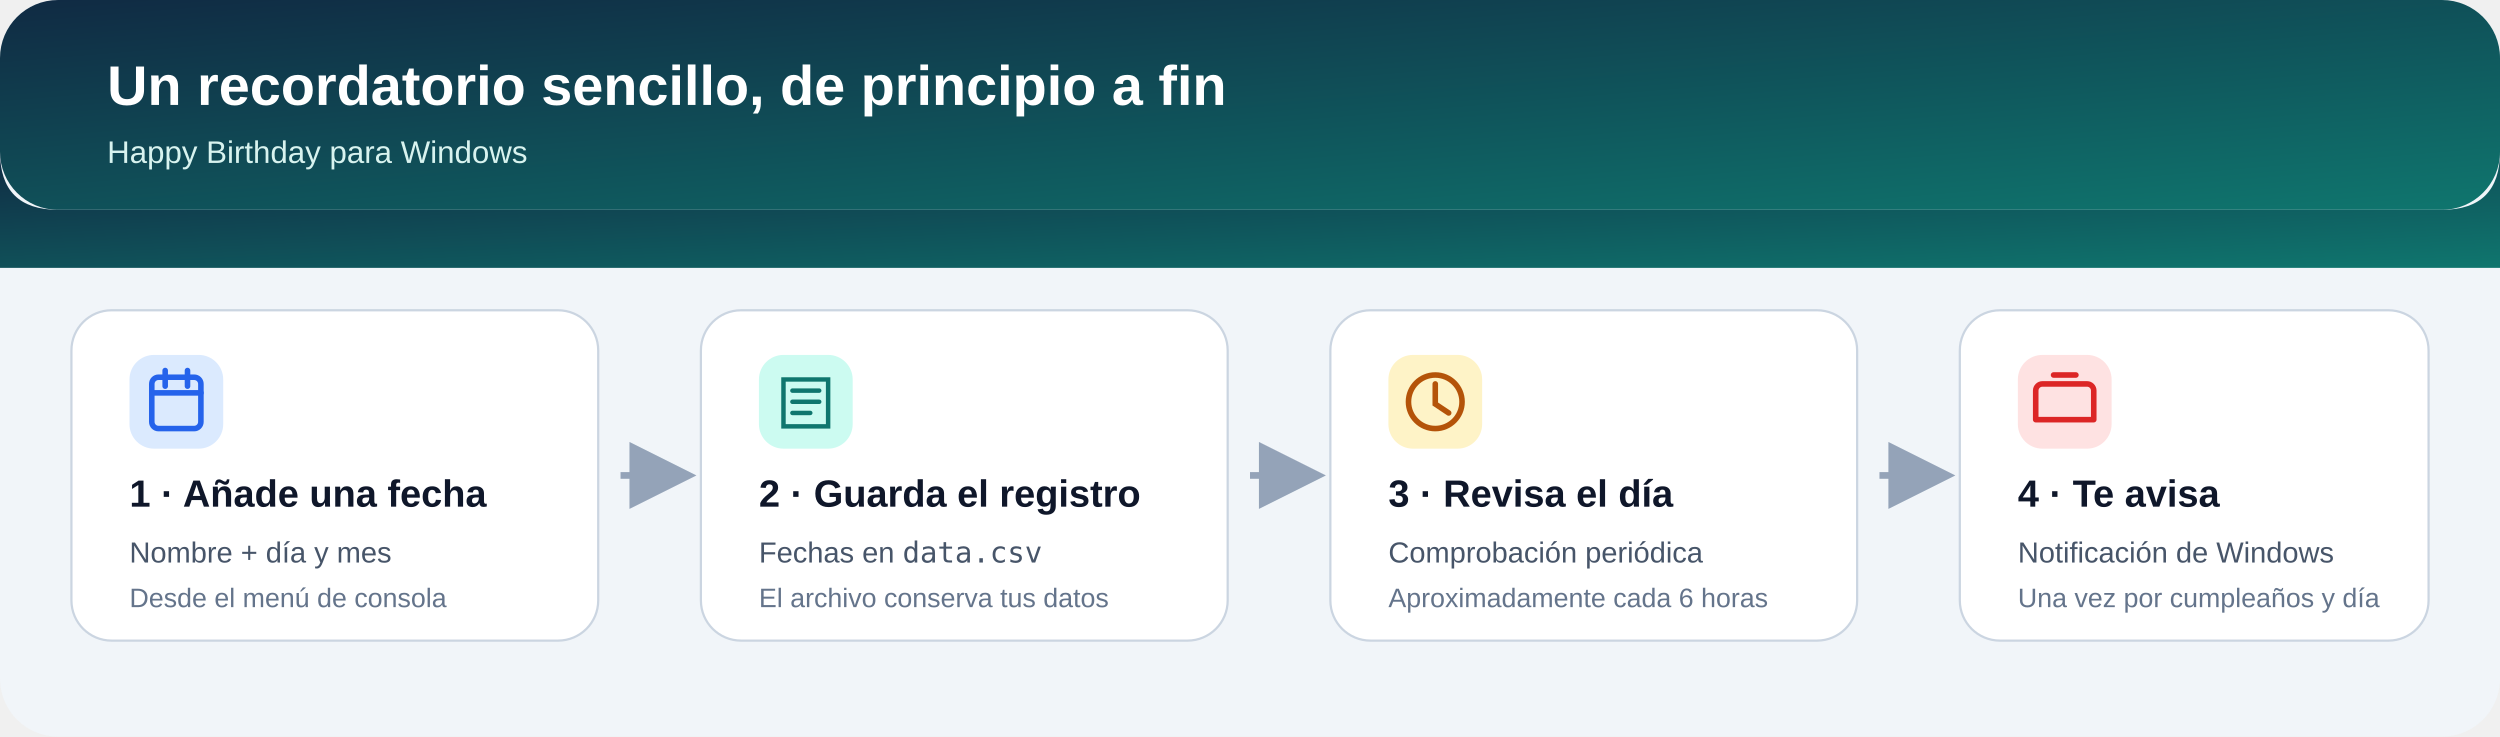
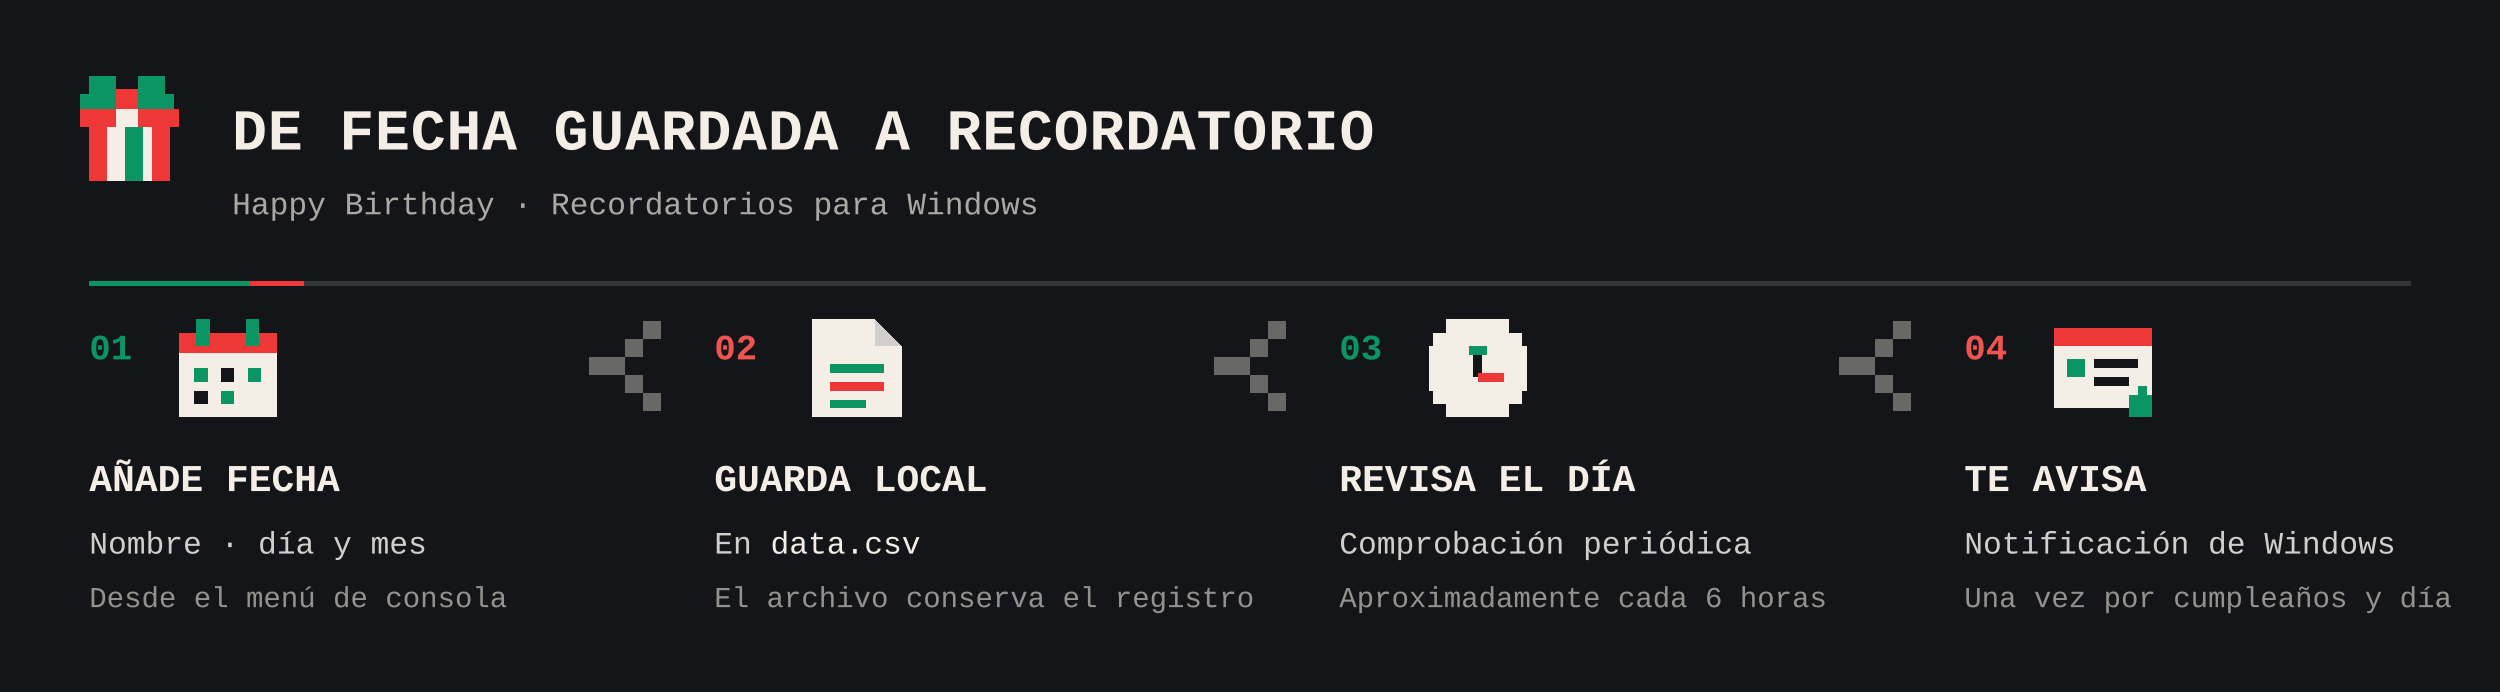
- <svg xmlns="http://www.w3.org/2000/svg" viewBox="0 0 1120 330" role="img" aria-labelledby="title desc">
-   <defs>
-     <linearGradient id="header" x1="0" x2="1" y1="0" y2="1">
-       <stop offset="0" stop-color="#102a43" />
-       <stop offset="1" stop-color="#0f766e" />
-     </linearGradient>
-     <marker id="arrow" markerWidth="10" markerHeight="10" refX="8" refY="5" orient="auto">
-       <path d="M0 0L10 5L0 10Z" fill="#94a3b8" />
-     </marker>
-   </defs>
-   <rect width="1120" height="330" rx="26" fill="#f1f5f9" />
-   <rect x="0" y="0" width="1120" height="94" rx="26" fill="url(#header)" />
-   <path d="M0 68 Q0 94 26 94 H1094 Q1120 94 1120 68 V120 H0Z" fill="url(#header)" />
-   <text x="48" y="47" fill="#fff" font-family="Segoe UI, Arial, sans-serif" font-size="25" font-weight="700">Un recordatorio sencillo, de principio a fin</text>
-   <text x="48" y="73" fill="#d8f3ef" font-family="Segoe UI, Arial, sans-serif" font-size="14">Happy Birthday para Windows</text>
-   <g font-family="Segoe UI, Arial, sans-serif">
-     <rect x="32" y="139" width="236" height="148" rx="18" fill="#fff" stroke="#cbd5e1" />
-     <rect x="58" y="159" width="42" height="42" rx="11" fill="#dbeafe" />
-     <rect x="68" y="169" width="22" height="23" rx="3" fill="none" stroke="#2563eb" stroke-width="2.5" />
-     <path d="M68 176h22M74 166v7M84 166v7" stroke="#2563eb" stroke-width="2.5" stroke-linecap="round" />
-     <text x="58" y="227" fill="#0f172a" font-size="17" font-weight="700">1 · Añade una fecha</text>
-     <text x="58" y="252" fill="#475569" font-size="13">Nombre + día y mes</text>
-     <text x="58" y="272" fill="#64748b" font-size="12">Desde el menú de consola</text>
-     <path d="M278 213h28" stroke="#94a3b8" stroke-width="3" marker-end="url(#arrow)" />
-     <rect x="314" y="139" width="236" height="148" rx="18" fill="#fff" stroke="#cbd5e1" />
-     <rect x="340" y="159" width="42" height="42" rx="11" fill="#ccfbf1" />
-     <path d="M351 170h20v21h-20zM355 175h12M355 180h12M355 185h8" fill="none" stroke="#0f766e" stroke-width="2" stroke-linecap="round" />
-     <text x="340" y="227" fill="#0f172a" font-size="17" font-weight="700">2 · Guarda el registro</text>
-     <text x="340" y="252" fill="#475569" font-size="13">Fechas en <tspan font-family="Consolas, monospace">data.csv</tspan>
+ <svg xmlns="http://www.w3.org/2000/svg" viewBox="0 0 1120 310" role="img" aria-labelledby="title desc" shape-rendering="crispEdges">
+   <rect width="1120" height="310" fill="#141518" />
+   <g>
+     <rect x="40" y="34" width="12" height="8" fill="#0b9464" />
+     <rect x="36" y="42" width="16" height="7" fill="#0b9464" />
+     <rect x="62" y="34" width="12" height="8" fill="#0b9464" />
+     <rect x="62" y="42" width="16" height="7" fill="#0b9464" />
+     <rect x="52" y="40" width="10" height="9" fill="#ee3838" />
+     <rect x="36" y="49" width="44" height="8" fill="#ee3838" />
+     <rect x="52" y="49" width="10" height="8" fill="#f4eee7" />
+     <rect x="40" y="57" width="36" height="24" fill="#f4eee7" />
+     <rect x="40" y="57" width="8" height="24" fill="#ee3838" />
+     <rect x="56" y="57" width="8" height="24" fill="#0b9464" />
+     <rect x="68" y="57" width="8" height="24" fill="#ee3838" />
+   </g>
+   <text x="104" y="67" fill="#f4eee7" font-family="Consolas, 'Courier New', monospace" font-size="26" font-weight="700" letter-spacing="0.4">DE FECHA GUARDADA A RECORDATORIO</text>
+   <text x="104" y="96" fill="#aaa9a5" font-family="Consolas, 'Courier New', monospace" font-size="14">Happy Birthday · Recordatorios para Windows</text>
+   <rect x="40" y="126" width="1040" height="2" fill="#343538" />
+   <rect x="40" y="126" width="72" height="2" fill="#0b9464" />
+   <rect x="112" y="126" width="24" height="2" fill="#ee3838" />
+   <g font-family="Consolas, 'Courier New', monospace">
+     <text x="40" y="161" fill="#0b9464" font-size="16" font-weight="700">01</text>
+     <g transform="translate(80 143)">
+       <rect x="0" y="6" width="44" height="38" fill="#f4eee7" />
+       <rect x="0" y="6" width="44" height="9" fill="#ee3838" />
+       <rect x="8" y="0" width="6" height="12" fill="#0b9464" />
+       <rect x="30" y="0" width="6" height="12" fill="#0b9464" />
+       <rect x="7" y="22" width="6" height="6" fill="#0b9464" />
+       <rect x="19" y="22" width="6" height="6" fill="#141518" />
+       <rect x="31" y="22" width="6" height="6" fill="#0b9464" />
+       <rect x="7" y="32" width="6" height="6" fill="#141518" />
+       <rect x="19" y="32" width="6" height="6" fill="#0b9464" />
+     </g>
+     <text x="40" y="220" fill="#f4eee7" font-size="17" font-weight="700">AÑADE FECHA</text>
+     <text x="40" y="248" fill="#d0cfcb" font-size="14">Nombre · día y mes</text>
+     <text x="40" y="272" fill="#92928e" font-size="13">Desde el menú de consola</text>
+   </g>
+   <g fill="#686966">
+     <rect x="264" y="160" width="8" height="8" />
+     <rect x="272" y="160" width="8" height="8" />
+     <rect x="280" y="152" width="8" height="8" />
+     <rect x="280" y="168" width="8" height="8" />
+     <rect x="288" y="144" width="8" height="8" />
+     <rect x="288" y="176" width="8" height="8" />
+   </g>
+   <g font-family="Consolas, 'Courier New', monospace">
+     <text x="320" y="161" fill="#ee5550" font-size="16" font-weight="700">02</text>
+     <g transform="translate(360 143)">
+       <path d="M4 0h28l12 12v32H4z" fill="#f4eee7" />
+       <path d="M32 0v12h12" fill="#d0cfcb" />
+       <rect x="12" y="20" width="24" height="4" fill="#0b9464" />
+       <rect x="12" y="28" width="24" height="4" fill="#ee3838" />
+       <rect x="12" y="36" width="16" height="4" fill="#0b9464" />
+     </g>
+     <text x="320" y="220" fill="#f4eee7" font-size="17" font-weight="700">GUARDA LOCAL</text>
+     <text x="320" y="248" fill="#d0cfcb" font-size="14">En <tspan fill="#f4eee7">data.csv</tspan>
    </text>
-     <text x="340" y="272" fill="#64748b" font-size="12">El archivo conserva tus datos</text>
-     <path d="M560 213h28" stroke="#94a3b8" stroke-width="3" marker-end="url(#arrow)" />
-     <rect x="596" y="139" width="236" height="148" rx="18" fill="#fff" stroke="#cbd5e1" />
-     <rect x="622" y="159" width="42" height="42" rx="11" fill="#fef3c7" />
-     <circle cx="643" cy="180" r="12" fill="none" stroke="#b45309" stroke-width="2.5" />
-     <path d="M643 172v9l6 4" fill="none" stroke="#b45309" stroke-width="2.5" stroke-linecap="round" />
-     <text x="622" y="227" fill="#0f172a" font-size="17" font-weight="700">3 · Revisa el día</text>
-     <text x="622" y="252" fill="#475569" font-size="13">Comprobación periódica</text>
-     <text x="622" y="272" fill="#64748b" font-size="12">Aproximadamente cada 6 horas</text>
-     <path d="M842 213h28" stroke="#94a3b8" stroke-width="3" marker-end="url(#arrow)" />
-     <rect x="878" y="139" width="210" height="148" rx="18" fill="#fff" stroke="#cbd5e1" />
-     <rect x="904" y="159" width="42" height="42" rx="11" fill="#fee2e2" />
-     <path d="M915 172h20a3 3 0 0 1 3 3v13h-26v-13a3 3 0 0 1 3-3zM920 168h10" fill="none" stroke="#dc2626" stroke-width="2.5" stroke-linecap="round" stroke-linejoin="round" />
-     <text x="904" y="227" fill="#0f172a" font-size="17" font-weight="700">4 · Te avisa</text>
-     <text x="904" y="252" fill="#475569" font-size="13">Notificación de Windows</text>
-     <text x="904" y="272" fill="#64748b" font-size="12">Una vez por cumpleaños y día</text>
+     <text x="320" y="272" fill="#92928e" font-size="13">El archivo conserva el registro</text>
+   </g>
+   <g fill="#686966">
+     <rect x="544" y="160" width="8" height="8" />
+     <rect x="552" y="160" width="8" height="8" />
+     <rect x="560" y="152" width="8" height="8" />
+     <rect x="560" y="168" width="8" height="8" />
+     <rect x="568" y="144" width="8" height="8" />
+     <rect x="568" y="176" width="8" height="8" />
+   </g>
+   <g font-family="Consolas, 'Courier New', monospace">
+     <text x="600" y="161" fill="#0b9464" font-size="16" font-weight="700">03</text>
+     <g transform="translate(640 143)">
+       <rect x="8" y="0" width="28" height="6" fill="#f4eee7" />
+       <rect x="2" y="6" width="40" height="6" fill="#f4eee7" />
+       <rect x="0" y="12" width="44" height="20" fill="#f4eee7" />
+       <rect x="2" y="32" width="40" height="6" fill="#f4eee7" />
+       <rect x="8" y="38" width="28" height="6" fill="#f4eee7" />
+       <rect x="20" y="14" width="4" height="12" fill="#141518" />
+       <rect x="22" y="24" width="12" height="4" fill="#ee3838" />
+       <rect x="18" y="12" width="8" height="4" fill="#0b9464" />
+     </g>
+     <text x="600" y="220" fill="#f4eee7" font-size="17" font-weight="700">REVISA EL DÍA</text>
+     <text x="600" y="248" fill="#d0cfcb" font-size="14">Comprobación periódica</text>
+     <text x="600" y="272" fill="#92928e" font-size="13">Aproximadamente cada 6 horas</text>
+   </g>
+   <g fill="#686966">
+     <rect x="824" y="160" width="8" height="8" />
+     <rect x="832" y="160" width="8" height="8" />
+     <rect x="840" y="152" width="8" height="8" />
+     <rect x="840" y="168" width="8" height="8" />
+     <rect x="848" y="144" width="8" height="8" />
+     <rect x="848" y="176" width="8" height="8" />
+   </g>
+   <g font-family="Consolas, 'Courier New', monospace">
+     <text x="880" y="161" fill="#ee5550" font-size="16" font-weight="700">04</text>
+     <g transform="translate(920 143)">
+       <rect x="0" y="4" width="44" height="36" fill="#f4eee7" />
+       <rect x="0" y="4" width="44" height="8" fill="#ee3838" />
+       <rect x="6" y="18" width="8" height="8" fill="#0b9464" />
+       <rect x="18" y="18" width="20" height="4" fill="#141518" />
+       <rect x="18" y="26" width="16" height="4" fill="#141518" />
+       <rect x="34" y="34" width="10" height="10" fill="#0b9464" />
+       <rect x="38" y="30" width="4" height="4" fill="#0b9464" />
+     </g>
+     <text x="880" y="220" fill="#f4eee7" font-size="17" font-weight="700">TE AVISA</text>
+     <text x="880" y="248" fill="#d0cfcb" font-size="14">Notificación de Windows</text>
+     <text x="880" y="272" fill="#92928e" font-size="13">Una vez por cumpleaños y día</text>
  </g>
</svg>
